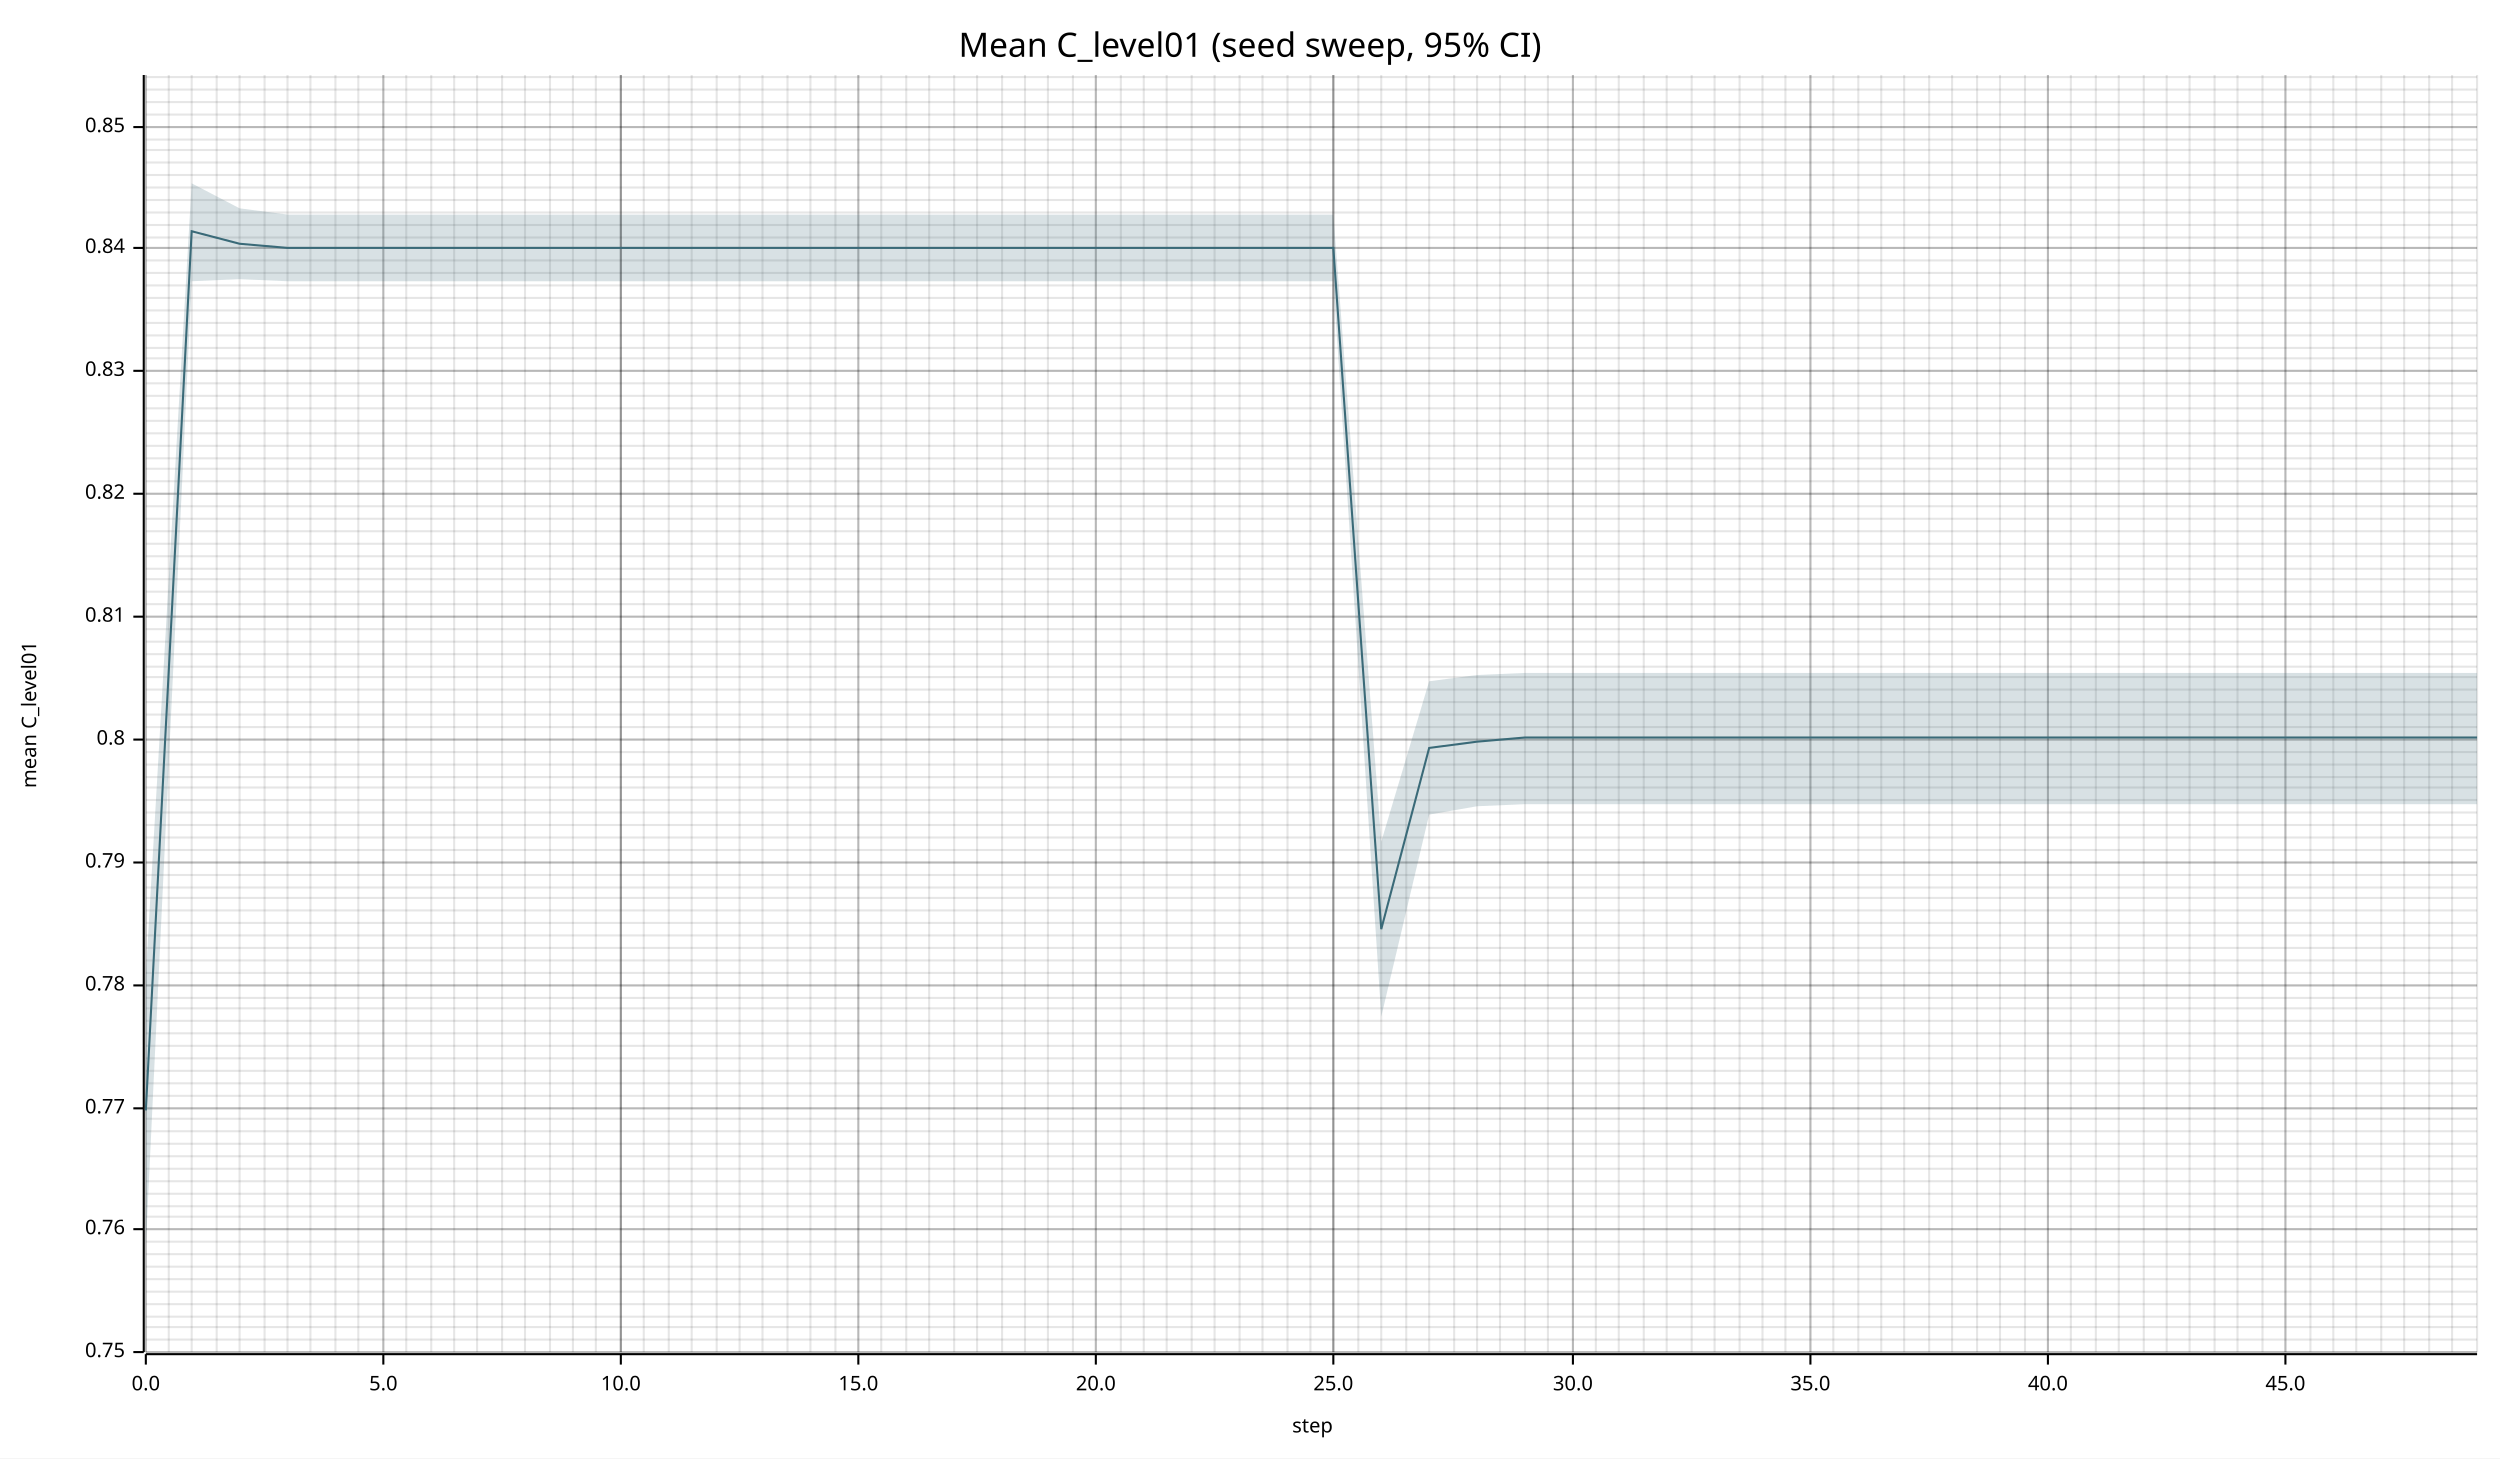
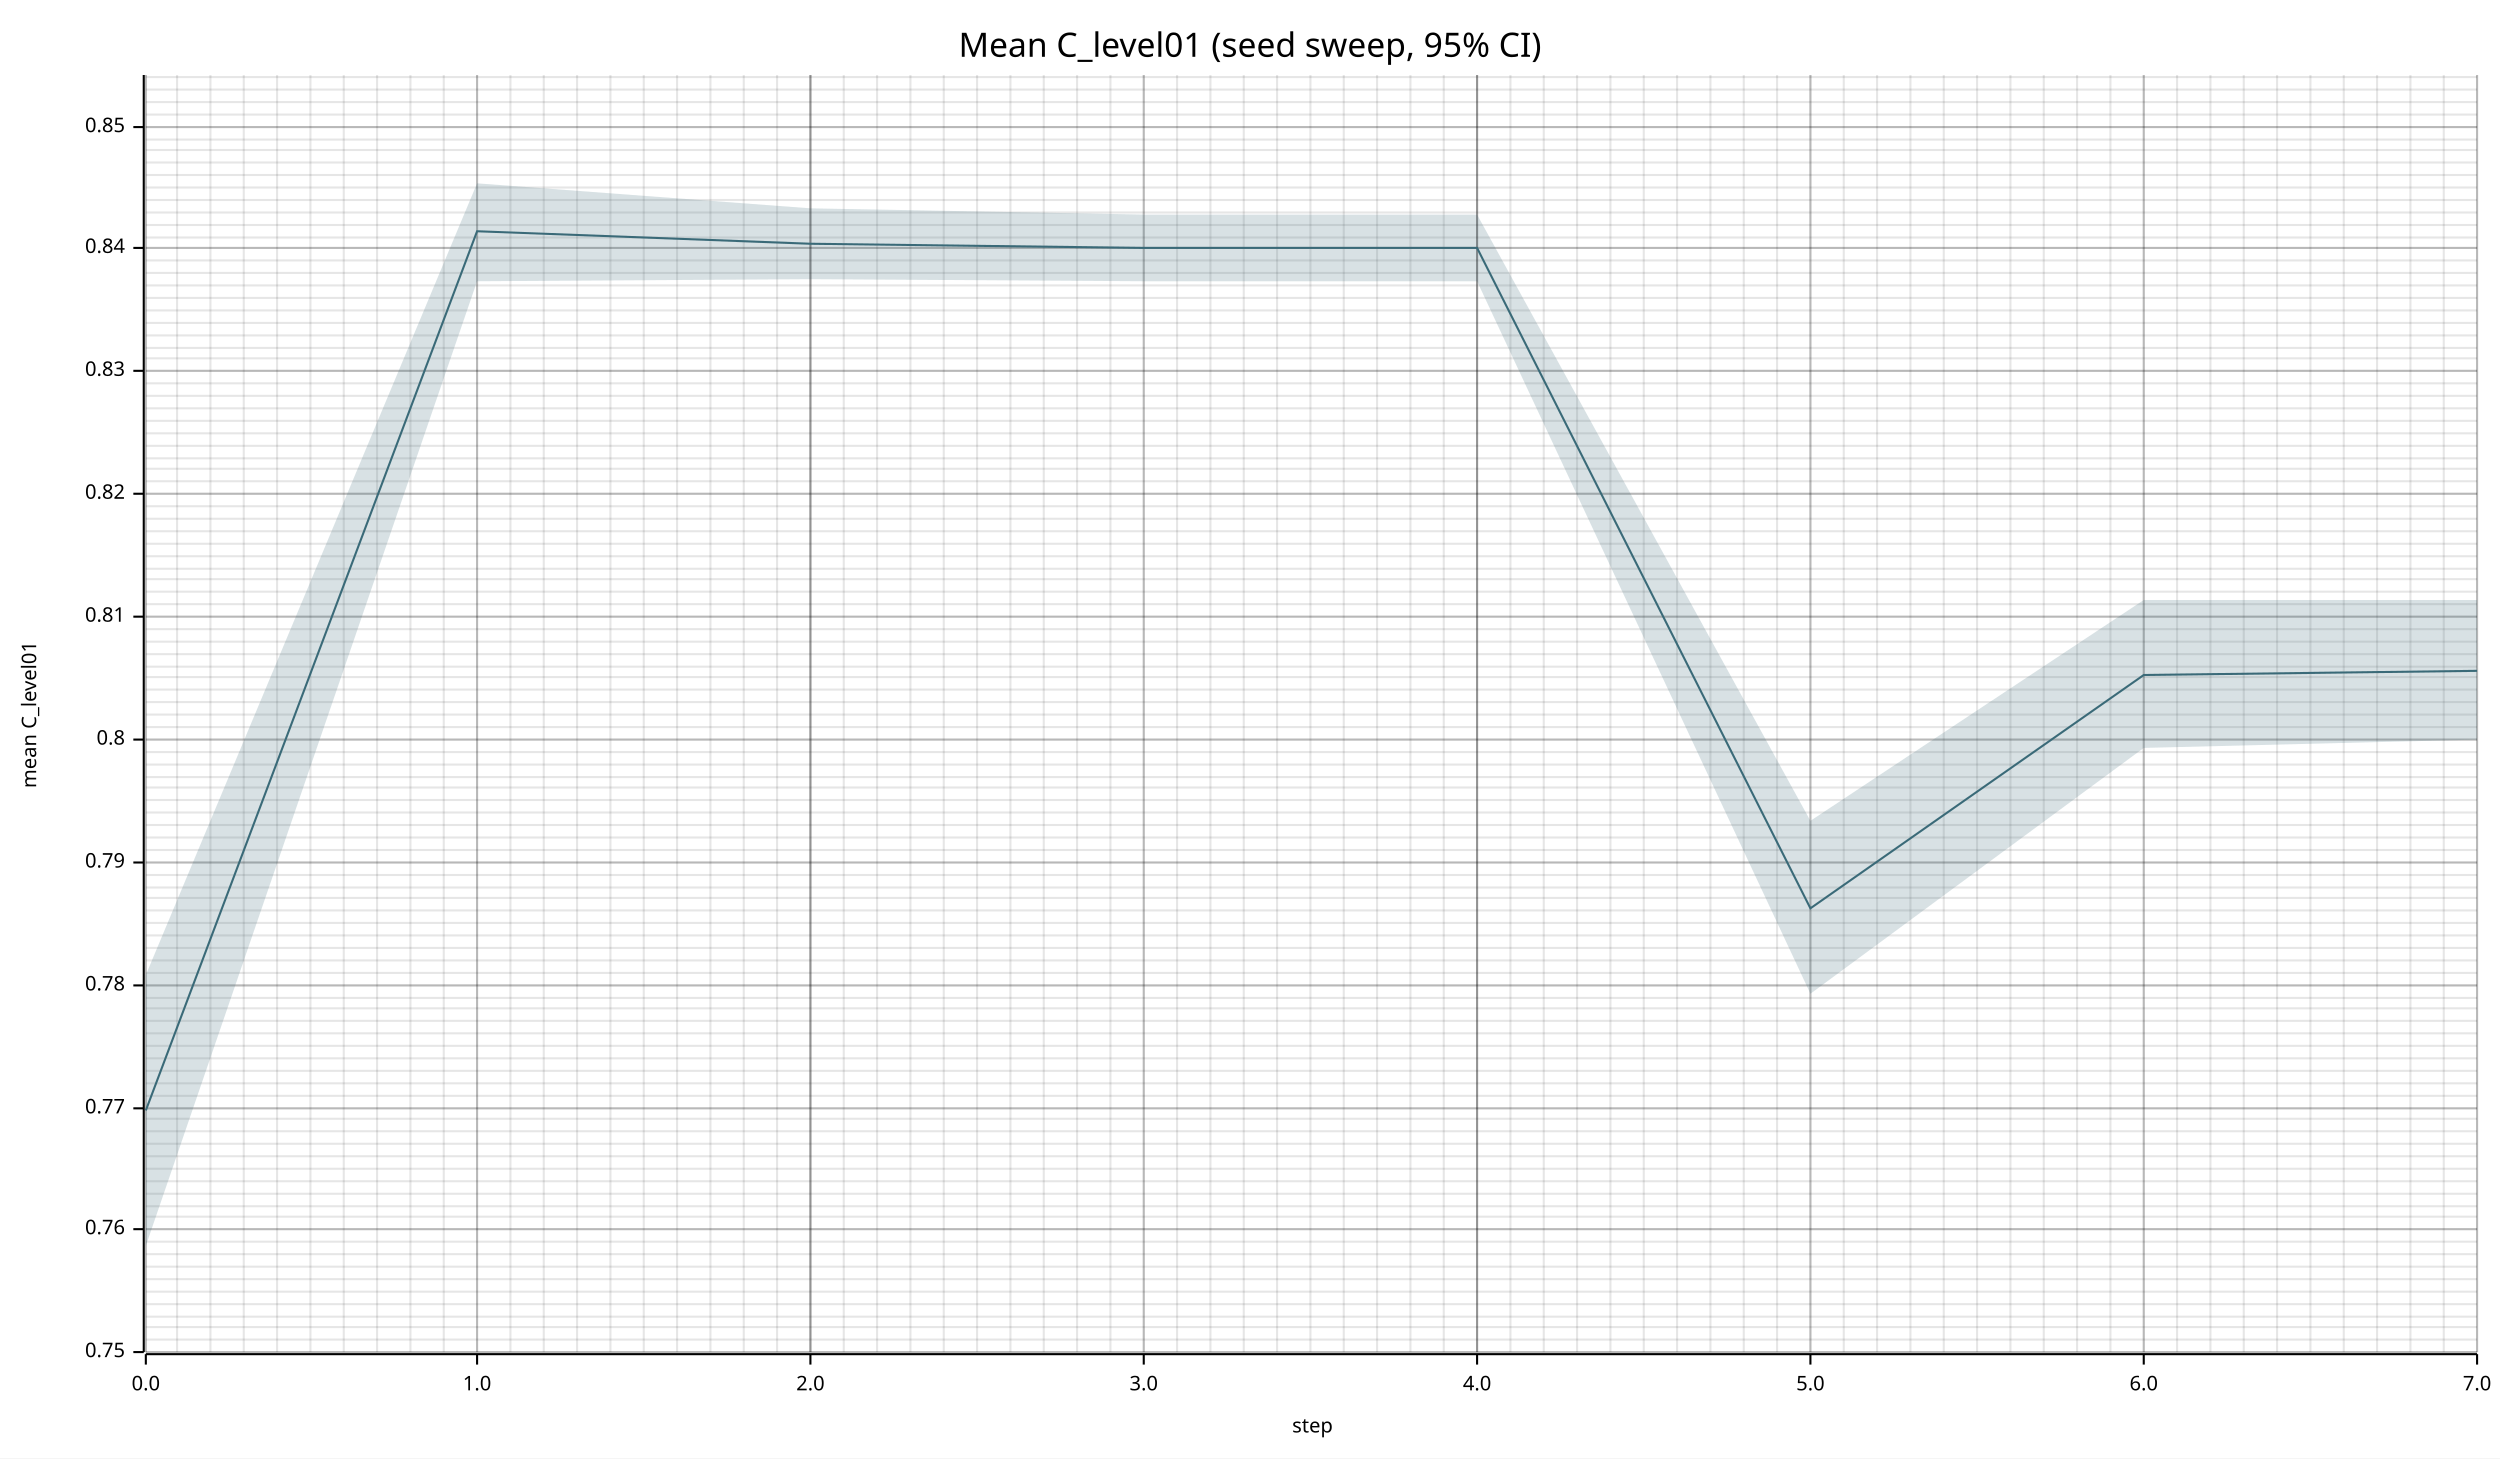
<svg xmlns="http://www.w3.org/2000/svg" width="1200" height="700" viewBox="0 0 1200 700">
  <rect x="0" y="0" width="1200" height="700" opacity="1" fill="#FFFFFF" stroke="none" />
  <text x="600" y="15" dy="0.76em" text-anchor="middle" font-family="sans-serif" font-size="16.129" opacity="1" fill="#000000">
Mean C_level01 (seed sweep, 95% CI)
</text>
  <line opacity="0.1" stroke="#000000" stroke-width="1" x1="70" y1="649" x2="70" y2="36" />
-   <line opacity="0.1" stroke="#000000" stroke-width="1" x1="81" y1="649" x2="81" y2="36" />
-   <line opacity="0.1" stroke="#000000" stroke-width="1" x1="92" y1="649" x2="92" y2="36" />
-   <line opacity="0.1" stroke="#000000" stroke-width="1" x1="104" y1="649" x2="104" y2="36" />
-   <line opacity="0.1" stroke="#000000" stroke-width="1" x1="115" y1="649" x2="115" y2="36" />
-   <line opacity="0.1" stroke="#000000" stroke-width="1" x1="127" y1="649" x2="127" y2="36" />
-   <line opacity="0.1" stroke="#000000" stroke-width="1" x1="138" y1="649" x2="138" y2="36" />
+   <line opacity="0.1" stroke="#000000" stroke-width="1" x1="85" y1="649" x2="85" y2="36" />
+   <line opacity="0.1" stroke="#000000" stroke-width="1" x1="101" y1="649" x2="101" y2="36" />
+   <line opacity="0.1" stroke="#000000" stroke-width="1" x1="117" y1="649" x2="117" y2="36" />
+   <line opacity="0.1" stroke="#000000" stroke-width="1" x1="133" y1="649" x2="133" y2="36" />
  <line opacity="0.1" stroke="#000000" stroke-width="1" x1="149" y1="649" x2="149" y2="36" />
-   <line opacity="0.1" stroke="#000000" stroke-width="1" x1="161" y1="649" x2="161" y2="36" />
-   <line opacity="0.1" stroke="#000000" stroke-width="1" x1="172" y1="649" x2="172" y2="36" />
-   <line opacity="0.1" stroke="#000000" stroke-width="1" x1="184" y1="649" x2="184" y2="36" />
-   <line opacity="0.1" stroke="#000000" stroke-width="1" x1="195" y1="649" x2="195" y2="36" />
-   <line opacity="0.1" stroke="#000000" stroke-width="1" x1="207" y1="649" x2="207" y2="36" />
-   <line opacity="0.1" stroke="#000000" stroke-width="1" x1="218" y1="649" x2="218" y2="36" />
+   <line opacity="0.1" stroke="#000000" stroke-width="1" x1="165" y1="649" x2="165" y2="36" />
+   <line opacity="0.1" stroke="#000000" stroke-width="1" x1="181" y1="649" x2="181" y2="36" />
+   <line opacity="0.1" stroke="#000000" stroke-width="1" x1="197" y1="649" x2="197" y2="36" />
+   <line opacity="0.1" stroke="#000000" stroke-width="1" x1="213" y1="649" x2="213" y2="36" />
  <line opacity="0.1" stroke="#000000" stroke-width="1" x1="229" y1="649" x2="229" y2="36" />
-   <line opacity="0.1" stroke="#000000" stroke-width="1" x1="241" y1="649" x2="241" y2="36" />
-   <line opacity="0.1" stroke="#000000" stroke-width="1" x1="252" y1="649" x2="252" y2="36" />
-   <line opacity="0.1" stroke="#000000" stroke-width="1" x1="264" y1="649" x2="264" y2="36" />
-   <line opacity="0.1" stroke="#000000" stroke-width="1" x1="275" y1="649" x2="275" y2="36" />
-   <line opacity="0.1" stroke="#000000" stroke-width="1" x1="286" y1="649" x2="286" y2="36" />
-   <line opacity="0.1" stroke="#000000" stroke-width="1" x1="298" y1="649" x2="298" y2="36" />
+   <line opacity="0.1" stroke="#000000" stroke-width="1" x1="245" y1="649" x2="245" y2="36" />
+   <line opacity="0.1" stroke="#000000" stroke-width="1" x1="261" y1="649" x2="261" y2="36" />
+   <line opacity="0.1" stroke="#000000" stroke-width="1" x1="277" y1="649" x2="277" y2="36" />
+   <line opacity="0.1" stroke="#000000" stroke-width="1" x1="293" y1="649" x2="293" y2="36" />
  <line opacity="0.1" stroke="#000000" stroke-width="1" x1="309" y1="649" x2="309" y2="36" />
-   <line opacity="0.1" stroke="#000000" stroke-width="1" x1="321" y1="649" x2="321" y2="36" />
-   <line opacity="0.1" stroke="#000000" stroke-width="1" x1="332" y1="649" x2="332" y2="36" />
-   <line opacity="0.1" stroke="#000000" stroke-width="1" x1="344" y1="649" x2="344" y2="36" />
-   <line opacity="0.1" stroke="#000000" stroke-width="1" x1="355" y1="649" x2="355" y2="36" />
-   <line opacity="0.1" stroke="#000000" stroke-width="1" x1="366" y1="649" x2="366" y2="36" />
-   <line opacity="0.1" stroke="#000000" stroke-width="1" x1="378" y1="649" x2="378" y2="36" />
+   <line opacity="0.1" stroke="#000000" stroke-width="1" x1="325" y1="649" x2="325" y2="36" />
+   <line opacity="0.1" stroke="#000000" stroke-width="1" x1="341" y1="649" x2="341" y2="36" />
+   <line opacity="0.1" stroke="#000000" stroke-width="1" x1="357" y1="649" x2="357" y2="36" />
+   <line opacity="0.1" stroke="#000000" stroke-width="1" x1="373" y1="649" x2="373" y2="36" />
  <line opacity="0.1" stroke="#000000" stroke-width="1" x1="389" y1="649" x2="389" y2="36" />
-   <line opacity="0.1" stroke="#000000" stroke-width="1" x1="401" y1="649" x2="401" y2="36" />
-   <line opacity="0.1" stroke="#000000" stroke-width="1" x1="412" y1="649" x2="412" y2="36" />
-   <line opacity="0.1" stroke="#000000" stroke-width="1" x1="423" y1="649" x2="423" y2="36" />
-   <line opacity="0.1" stroke="#000000" stroke-width="1" x1="435" y1="649" x2="435" y2="36" />
-   <line opacity="0.1" stroke="#000000" stroke-width="1" x1="446" y1="649" x2="446" y2="36" />
-   <line opacity="0.1" stroke="#000000" stroke-width="1" x1="458" y1="649" x2="458" y2="36" />
+   <line opacity="0.1" stroke="#000000" stroke-width="1" x1="405" y1="649" x2="405" y2="36" />
+   <line opacity="0.1" stroke="#000000" stroke-width="1" x1="421" y1="649" x2="421" y2="36" />
+   <line opacity="0.1" stroke="#000000" stroke-width="1" x1="437" y1="649" x2="437" y2="36" />
+   <line opacity="0.1" stroke="#000000" stroke-width="1" x1="453" y1="649" x2="453" y2="36" />
  <line opacity="0.1" stroke="#000000" stroke-width="1" x1="469" y1="649" x2="469" y2="36" />
-   <line opacity="0.1" stroke="#000000" stroke-width="1" x1="481" y1="649" x2="481" y2="36" />
-   <line opacity="0.1" stroke="#000000" stroke-width="1" x1="492" y1="649" x2="492" y2="36" />
-   <line opacity="0.1" stroke="#000000" stroke-width="1" x1="503" y1="649" x2="503" y2="36" />
-   <line opacity="0.1" stroke="#000000" stroke-width="1" x1="515" y1="649" x2="515" y2="36" />
-   <line opacity="0.1" stroke="#000000" stroke-width="1" x1="526" y1="649" x2="526" y2="36" />
-   <line opacity="0.1" stroke="#000000" stroke-width="1" x1="538" y1="649" x2="538" y2="36" />
+   <line opacity="0.1" stroke="#000000" stroke-width="1" x1="485" y1="649" x2="485" y2="36" />
+   <line opacity="0.1" stroke="#000000" stroke-width="1" x1="501" y1="649" x2="501" y2="36" />
+   <line opacity="0.1" stroke="#000000" stroke-width="1" x1="517" y1="649" x2="517" y2="36" />
+   <line opacity="0.1" stroke="#000000" stroke-width="1" x1="533" y1="649" x2="533" y2="36" />
  <line opacity="0.1" stroke="#000000" stroke-width="1" x1="549" y1="649" x2="549" y2="36" />
-   <line opacity="0.1" stroke="#000000" stroke-width="1" x1="560" y1="649" x2="560" y2="36" />
-   <line opacity="0.1" stroke="#000000" stroke-width="1" x1="572" y1="649" x2="572" y2="36" />
-   <line opacity="0.1" stroke="#000000" stroke-width="1" x1="583" y1="649" x2="583" y2="36" />
-   <line opacity="0.1" stroke="#000000" stroke-width="1" x1="595" y1="649" x2="595" y2="36" />
-   <line opacity="0.1" stroke="#000000" stroke-width="1" x1="606" y1="649" x2="606" y2="36" />
-   <line opacity="0.1" stroke="#000000" stroke-width="1" x1="618" y1="649" x2="618" y2="36" />
+   <line opacity="0.1" stroke="#000000" stroke-width="1" x1="565" y1="649" x2="565" y2="36" />
+   <line opacity="0.1" stroke="#000000" stroke-width="1" x1="581" y1="649" x2="581" y2="36" />
+   <line opacity="0.1" stroke="#000000" stroke-width="1" x1="597" y1="649" x2="597" y2="36" />
+   <line opacity="0.1" stroke="#000000" stroke-width="1" x1="613" y1="649" x2="613" y2="36" />
  <line opacity="0.1" stroke="#000000" stroke-width="1" x1="629" y1="649" x2="629" y2="36" />
-   <line opacity="0.1" stroke="#000000" stroke-width="1" x1="640" y1="649" x2="640" y2="36" />
-   <line opacity="0.1" stroke="#000000" stroke-width="1" x1="652" y1="649" x2="652" y2="36" />
-   <line opacity="0.1" stroke="#000000" stroke-width="1" x1="663" y1="649" x2="663" y2="36" />
-   <line opacity="0.1" stroke="#000000" stroke-width="1" x1="675" y1="649" x2="675" y2="36" />
-   <line opacity="0.1" stroke="#000000" stroke-width="1" x1="686" y1="649" x2="686" y2="36" />
-   <line opacity="0.1" stroke="#000000" stroke-width="1" x1="698" y1="649" x2="698" y2="36" />
+   <line opacity="0.1" stroke="#000000" stroke-width="1" x1="645" y1="649" x2="645" y2="36" />
+   <line opacity="0.1" stroke="#000000" stroke-width="1" x1="661" y1="649" x2="661" y2="36" />
+   <line opacity="0.1" stroke="#000000" stroke-width="1" x1="677" y1="649" x2="677" y2="36" />
+   <line opacity="0.1" stroke="#000000" stroke-width="1" x1="693" y1="649" x2="693" y2="36" />
  <line opacity="0.1" stroke="#000000" stroke-width="1" x1="709" y1="649" x2="709" y2="36" />
-   <line opacity="0.1" stroke="#000000" stroke-width="1" x1="720" y1="649" x2="720" y2="36" />
-   <line opacity="0.1" stroke="#000000" stroke-width="1" x1="732" y1="649" x2="732" y2="36" />
-   <line opacity="0.1" stroke="#000000" stroke-width="1" x1="743" y1="649" x2="743" y2="36" />
-   <line opacity="0.1" stroke="#000000" stroke-width="1" x1="755" y1="649" x2="755" y2="36" />
-   <line opacity="0.1" stroke="#000000" stroke-width="1" x1="766" y1="649" x2="766" y2="36" />
-   <line opacity="0.1" stroke="#000000" stroke-width="1" x1="777" y1="649" x2="777" y2="36" />
+   <line opacity="0.1" stroke="#000000" stroke-width="1" x1="725" y1="649" x2="725" y2="36" />
+   <line opacity="0.1" stroke="#000000" stroke-width="1" x1="741" y1="649" x2="741" y2="36" />
+   <line opacity="0.1" stroke="#000000" stroke-width="1" x1="757" y1="649" x2="757" y2="36" />
+   <line opacity="0.1" stroke="#000000" stroke-width="1" x1="773" y1="649" x2="773" y2="36" />
  <line opacity="0.1" stroke="#000000" stroke-width="1" x1="789" y1="649" x2="789" y2="36" />
-   <line opacity="0.1" stroke="#000000" stroke-width="1" x1="800" y1="649" x2="800" y2="36" />
-   <line opacity="0.1" stroke="#000000" stroke-width="1" x1="812" y1="649" x2="812" y2="36" />
-   <line opacity="0.1" stroke="#000000" stroke-width="1" x1="823" y1="649" x2="823" y2="36" />
-   <line opacity="0.1" stroke="#000000" stroke-width="1" x1="835" y1="649" x2="835" y2="36" />
-   <line opacity="0.1" stroke="#000000" stroke-width="1" x1="846" y1="649" x2="846" y2="36" />
-   <line opacity="0.1" stroke="#000000" stroke-width="1" x1="857" y1="649" x2="857" y2="36" />
+   <line opacity="0.1" stroke="#000000" stroke-width="1" x1="805" y1="649" x2="805" y2="36" />
+   <line opacity="0.1" stroke="#000000" stroke-width="1" x1="821" y1="649" x2="821" y2="36" />
+   <line opacity="0.1" stroke="#000000" stroke-width="1" x1="837" y1="649" x2="837" y2="36" />
+   <line opacity="0.1" stroke="#000000" stroke-width="1" x1="853" y1="649" x2="853" y2="36" />
  <line opacity="0.1" stroke="#000000" stroke-width="1" x1="869" y1="649" x2="869" y2="36" />
-   <line opacity="0.1" stroke="#000000" stroke-width="1" x1="880" y1="649" x2="880" y2="36" />
-   <line opacity="0.1" stroke="#000000" stroke-width="1" x1="892" y1="649" x2="892" y2="36" />
-   <line opacity="0.1" stroke="#000000" stroke-width="1" x1="903" y1="649" x2="903" y2="36" />
-   <line opacity="0.1" stroke="#000000" stroke-width="1" x1="914" y1="649" x2="914" y2="36" />
-   <line opacity="0.1" stroke="#000000" stroke-width="1" x1="926" y1="649" x2="926" y2="36" />
-   <line opacity="0.1" stroke="#000000" stroke-width="1" x1="937" y1="649" x2="937" y2="36" />
+   <line opacity="0.1" stroke="#000000" stroke-width="1" x1="885" y1="649" x2="885" y2="36" />
+   <line opacity="0.1" stroke="#000000" stroke-width="1" x1="901" y1="649" x2="901" y2="36" />
+   <line opacity="0.1" stroke="#000000" stroke-width="1" x1="917" y1="649" x2="917" y2="36" />
+   <line opacity="0.1" stroke="#000000" stroke-width="1" x1="933" y1="649" x2="933" y2="36" />
  <line opacity="0.1" stroke="#000000" stroke-width="1" x1="949" y1="649" x2="949" y2="36" />
-   <line opacity="0.1" stroke="#000000" stroke-width="1" x1="960" y1="649" x2="960" y2="36" />
-   <line opacity="0.1" stroke="#000000" stroke-width="1" x1="972" y1="649" x2="972" y2="36" />
-   <line opacity="0.1" stroke="#000000" stroke-width="1" x1="983" y1="649" x2="983" y2="36" />
-   <line opacity="0.1" stroke="#000000" stroke-width="1" x1="994" y1="649" x2="994" y2="36" />
-   <line opacity="0.1" stroke="#000000" stroke-width="1" x1="1006" y1="649" x2="1006" y2="36" />
-   <line opacity="0.1" stroke="#000000" stroke-width="1" x1="1017" y1="649" x2="1017" y2="36" />
+   <line opacity="0.1" stroke="#000000" stroke-width="1" x1="965" y1="649" x2="965" y2="36" />
+   <line opacity="0.1" stroke="#000000" stroke-width="1" x1="981" y1="649" x2="981" y2="36" />
+   <line opacity="0.1" stroke="#000000" stroke-width="1" x1="997" y1="649" x2="997" y2="36" />
+   <line opacity="0.1" stroke="#000000" stroke-width="1" x1="1013" y1="649" x2="1013" y2="36" />
  <line opacity="0.1" stroke="#000000" stroke-width="1" x1="1029" y1="649" x2="1029" y2="36" />
-   <line opacity="0.1" stroke="#000000" stroke-width="1" x1="1040" y1="649" x2="1040" y2="36" />
-   <line opacity="0.1" stroke="#000000" stroke-width="1" x1="1051" y1="649" x2="1051" y2="36" />
-   <line opacity="0.1" stroke="#000000" stroke-width="1" x1="1063" y1="649" x2="1063" y2="36" />
-   <line opacity="0.1" stroke="#000000" stroke-width="1" x1="1074" y1="649" x2="1074" y2="36" />
-   <line opacity="0.1" stroke="#000000" stroke-width="1" x1="1086" y1="649" x2="1086" y2="36" />
-   <line opacity="0.1" stroke="#000000" stroke-width="1" x1="1097" y1="649" x2="1097" y2="36" />
+   <line opacity="0.1" stroke="#000000" stroke-width="1" x1="1045" y1="649" x2="1045" y2="36" />
+   <line opacity="0.1" stroke="#000000" stroke-width="1" x1="1061" y1="649" x2="1061" y2="36" />
+   <line opacity="0.1" stroke="#000000" stroke-width="1" x1="1077" y1="649" x2="1077" y2="36" />
+   <line opacity="0.1" stroke="#000000" stroke-width="1" x1="1093" y1="649" x2="1093" y2="36" />
  <line opacity="0.1" stroke="#000000" stroke-width="1" x1="1109" y1="649" x2="1109" y2="36" />
-   <line opacity="0.1" stroke="#000000" stroke-width="1" x1="1120" y1="649" x2="1120" y2="36" />
-   <line opacity="0.1" stroke="#000000" stroke-width="1" x1="1131" y1="649" x2="1131" y2="36" />
-   <line opacity="0.1" stroke="#000000" stroke-width="1" x1="1143" y1="649" x2="1143" y2="36" />
-   <line opacity="0.1" stroke="#000000" stroke-width="1" x1="1154" y1="649" x2="1154" y2="36" />
-   <line opacity="0.1" stroke="#000000" stroke-width="1" x1="1166" y1="649" x2="1166" y2="36" />
-   <line opacity="0.1" stroke="#000000" stroke-width="1" x1="1177" y1="649" x2="1177" y2="36" />
+   <line opacity="0.1" stroke="#000000" stroke-width="1" x1="1125" y1="649" x2="1125" y2="36" />
+   <line opacity="0.1" stroke="#000000" stroke-width="1" x1="1141" y1="649" x2="1141" y2="36" />
+   <line opacity="0.1" stroke="#000000" stroke-width="1" x1="1157" y1="649" x2="1157" y2="36" />
+   <line opacity="0.1" stroke="#000000" stroke-width="1" x1="1173" y1="649" x2="1173" y2="36" />
  <line opacity="0.1" stroke="#000000" stroke-width="1" x1="1189" y1="649" x2="1189" y2="36" />
  <line opacity="0.1" stroke="#000000" stroke-width="1" x1="70" y1="649" x2="1189" y2="649" />
  <line opacity="0.1" stroke="#000000" stroke-width="1" x1="70" y1="643" x2="1189" y2="643" />
  <line opacity="0.1" stroke="#000000" stroke-width="1" x1="70" y1="637" x2="1189" y2="637" />
  <line opacity="0.1" stroke="#000000" stroke-width="1" x1="70" y1="632" x2="1189" y2="632" />
  <line opacity="0.1" stroke="#000000" stroke-width="1" x1="70" y1="626" x2="1189" y2="626" />
  <line opacity="0.1" stroke="#000000" stroke-width="1" x1="70" y1="620" x2="1189" y2="620" />
  <line opacity="0.1" stroke="#000000" stroke-width="1" x1="70" y1="614" x2="1189" y2="614" />
  <line opacity="0.1" stroke="#000000" stroke-width="1" x1="70" y1="608" x2="1189" y2="608" />
  <line opacity="0.1" stroke="#000000" stroke-width="1" x1="70" y1="602" x2="1189" y2="602" />
  <line opacity="0.1" stroke="#000000" stroke-width="1" x1="70" y1="596" x2="1189" y2="596" />
  <line opacity="0.1" stroke="#000000" stroke-width="1" x1="70" y1="590" x2="1189" y2="590" />
  <line opacity="0.1" stroke="#000000" stroke-width="1" x1="70" y1="584" x2="1189" y2="584" />
  <line opacity="0.1" stroke="#000000" stroke-width="1" x1="70" y1="579" x2="1189" y2="579" />
  <line opacity="0.1" stroke="#000000" stroke-width="1" x1="70" y1="573" x2="1189" y2="573" />
  <line opacity="0.1" stroke="#000000" stroke-width="1" x1="70" y1="567" x2="1189" y2="567" />
  <line opacity="0.1" stroke="#000000" stroke-width="1" x1="70" y1="561" x2="1189" y2="561" />
  <line opacity="0.1" stroke="#000000" stroke-width="1" x1="70" y1="555" x2="1189" y2="555" />
  <line opacity="0.1" stroke="#000000" stroke-width="1" x1="70" y1="549" x2="1189" y2="549" />
  <line opacity="0.1" stroke="#000000" stroke-width="1" x1="70" y1="543" x2="1189" y2="543" />
  <line opacity="0.1" stroke="#000000" stroke-width="1" x1="70" y1="537" x2="1189" y2="537" />
  <line opacity="0.1" stroke="#000000" stroke-width="1" x1="70" y1="532" x2="1189" y2="532" />
  <line opacity="0.1" stroke="#000000" stroke-width="1" x1="70" y1="526" x2="1189" y2="526" />
  <line opacity="0.1" stroke="#000000" stroke-width="1" x1="70" y1="520" x2="1189" y2="520" />
  <line opacity="0.1" stroke="#000000" stroke-width="1" x1="70" y1="514" x2="1189" y2="514" />
  <line opacity="0.1" stroke="#000000" stroke-width="1" x1="70" y1="508" x2="1189" y2="508" />
  <line opacity="0.1" stroke="#000000" stroke-width="1" x1="70" y1="502" x2="1189" y2="502" />
  <line opacity="0.1" stroke="#000000" stroke-width="1" x1="70" y1="496" x2="1189" y2="496" />
  <line opacity="0.1" stroke="#000000" stroke-width="1" x1="70" y1="490" x2="1189" y2="490" />
  <line opacity="0.1" stroke="#000000" stroke-width="1" x1="70" y1="484" x2="1189" y2="484" />
  <line opacity="0.1" stroke="#000000" stroke-width="1" x1="70" y1="479" x2="1189" y2="479" />
  <line opacity="0.1" stroke="#000000" stroke-width="1" x1="70" y1="473" x2="1189" y2="473" />
  <line opacity="0.1" stroke="#000000" stroke-width="1" x1="70" y1="467" x2="1189" y2="467" />
  <line opacity="0.1" stroke="#000000" stroke-width="1" x1="70" y1="461" x2="1189" y2="461" />
  <line opacity="0.1" stroke="#000000" stroke-width="1" x1="70" y1="455" x2="1189" y2="455" />
  <line opacity="0.1" stroke="#000000" stroke-width="1" x1="70" y1="449" x2="1189" y2="449" />
  <line opacity="0.1" stroke="#000000" stroke-width="1" x1="70" y1="443" x2="1189" y2="443" />
  <line opacity="0.1" stroke="#000000" stroke-width="1" x1="70" y1="437" x2="1189" y2="437" />
  <line opacity="0.1" stroke="#000000" stroke-width="1" x1="70" y1="431" x2="1189" y2="431" />
  <line opacity="0.1" stroke="#000000" stroke-width="1" x1="70" y1="426" x2="1189" y2="426" />
  <line opacity="0.1" stroke="#000000" stroke-width="1" x1="70" y1="420" x2="1189" y2="420" />
  <line opacity="0.1" stroke="#000000" stroke-width="1" x1="70" y1="414" x2="1189" y2="414" />
  <line opacity="0.1" stroke="#000000" stroke-width="1" x1="70" y1="408" x2="1189" y2="408" />
  <line opacity="0.1" stroke="#000000" stroke-width="1" x1="70" y1="402" x2="1189" y2="402" />
  <line opacity="0.1" stroke="#000000" stroke-width="1" x1="70" y1="396" x2="1189" y2="396" />
  <line opacity="0.1" stroke="#000000" stroke-width="1" x1="70" y1="390" x2="1189" y2="390" />
  <line opacity="0.1" stroke="#000000" stroke-width="1" x1="70" y1="384" x2="1189" y2="384" />
  <line opacity="0.1" stroke="#000000" stroke-width="1" x1="70" y1="378" x2="1189" y2="378" />
  <line opacity="0.1" stroke="#000000" stroke-width="1" x1="70" y1="373" x2="1189" y2="373" />
  <line opacity="0.1" stroke="#000000" stroke-width="1" x1="70" y1="367" x2="1189" y2="367" />
  <line opacity="0.1" stroke="#000000" stroke-width="1" x1="70" y1="361" x2="1189" y2="361" />
  <line opacity="0.1" stroke="#000000" stroke-width="1" x1="70" y1="355" x2="1189" y2="355" />
  <line opacity="0.1" stroke="#000000" stroke-width="1" x1="70" y1="349" x2="1189" y2="349" />
  <line opacity="0.1" stroke="#000000" stroke-width="1" x1="70" y1="343" x2="1189" y2="343" />
  <line opacity="0.1" stroke="#000000" stroke-width="1" x1="70" y1="337" x2="1189" y2="337" />
  <line opacity="0.1" stroke="#000000" stroke-width="1" x1="70" y1="331" x2="1189" y2="331" />
  <line opacity="0.1" stroke="#000000" stroke-width="1" x1="70" y1="325" x2="1189" y2="325" />
  <line opacity="0.1" stroke="#000000" stroke-width="1" x1="70" y1="320" x2="1189" y2="320" />
  <line opacity="0.1" stroke="#000000" stroke-width="1" x1="70" y1="314" x2="1189" y2="314" />
  <line opacity="0.1" stroke="#000000" stroke-width="1" x1="70" y1="308" x2="1189" y2="308" />
  <line opacity="0.1" stroke="#000000" stroke-width="1" x1="70" y1="302" x2="1189" y2="302" />
  <line opacity="0.1" stroke="#000000" stroke-width="1" x1="70" y1="296" x2="1189" y2="296" />
  <line opacity="0.1" stroke="#000000" stroke-width="1" x1="70" y1="290" x2="1189" y2="290" />
  <line opacity="0.1" stroke="#000000" stroke-width="1" x1="70" y1="284" x2="1189" y2="284" />
  <line opacity="0.1" stroke="#000000" stroke-width="1" x1="70" y1="278" x2="1189" y2="278" />
  <line opacity="0.1" stroke="#000000" stroke-width="1" x1="70" y1="273" x2="1189" y2="273" />
  <line opacity="0.1" stroke="#000000" stroke-width="1" x1="70" y1="267" x2="1189" y2="267" />
  <line opacity="0.1" stroke="#000000" stroke-width="1" x1="70" y1="261" x2="1189" y2="261" />
  <line opacity="0.1" stroke="#000000" stroke-width="1" x1="70" y1="255" x2="1189" y2="255" />
  <line opacity="0.1" stroke="#000000" stroke-width="1" x1="70" y1="249" x2="1189" y2="249" />
  <line opacity="0.1" stroke="#000000" stroke-width="1" x1="70" y1="243" x2="1189" y2="243" />
  <line opacity="0.1" stroke="#000000" stroke-width="1" x1="70" y1="237" x2="1189" y2="237" />
  <line opacity="0.1" stroke="#000000" stroke-width="1" x1="70" y1="231" x2="1189" y2="231" />
  <line opacity="0.1" stroke="#000000" stroke-width="1" x1="70" y1="225" x2="1189" y2="225" />
  <line opacity="0.1" stroke="#000000" stroke-width="1" x1="70" y1="220" x2="1189" y2="220" />
  <line opacity="0.1" stroke="#000000" stroke-width="1" x1="70" y1="214" x2="1189" y2="214" />
  <line opacity="0.1" stroke="#000000" stroke-width="1" x1="70" y1="208" x2="1189" y2="208" />
  <line opacity="0.1" stroke="#000000" stroke-width="1" x1="70" y1="202" x2="1189" y2="202" />
  <line opacity="0.1" stroke="#000000" stroke-width="1" x1="70" y1="196" x2="1189" y2="196" />
  <line opacity="0.1" stroke="#000000" stroke-width="1" x1="70" y1="190" x2="1189" y2="190" />
  <line opacity="0.1" stroke="#000000" stroke-width="1" x1="70" y1="184" x2="1189" y2="184" />
  <line opacity="0.1" stroke="#000000" stroke-width="1" x1="70" y1="178" x2="1189" y2="178" />
  <line opacity="0.1" stroke="#000000" stroke-width="1" x1="70" y1="172" x2="1189" y2="172" />
  <line opacity="0.1" stroke="#000000" stroke-width="1" x1="70" y1="167" x2="1189" y2="167" />
  <line opacity="0.1" stroke="#000000" stroke-width="1" x1="70" y1="161" x2="1189" y2="161" />
  <line opacity="0.1" stroke="#000000" stroke-width="1" x1="70" y1="155" x2="1189" y2="155" />
  <line opacity="0.1" stroke="#000000" stroke-width="1" x1="70" y1="149" x2="1189" y2="149" />
  <line opacity="0.1" stroke="#000000" stroke-width="1" x1="70" y1="143" x2="1189" y2="143" />
  <line opacity="0.1" stroke="#000000" stroke-width="1" x1="70" y1="137" x2="1189" y2="137" />
  <line opacity="0.1" stroke="#000000" stroke-width="1" x1="70" y1="131" x2="1189" y2="131" />
  <line opacity="0.1" stroke="#000000" stroke-width="1" x1="70" y1="125" x2="1189" y2="125" />
  <line opacity="0.1" stroke="#000000" stroke-width="1" x1="70" y1="119" x2="1189" y2="119" />
  <line opacity="0.1" stroke="#000000" stroke-width="1" x1="70" y1="114" x2="1189" y2="114" />
  <line opacity="0.1" stroke="#000000" stroke-width="1" x1="70" y1="108" x2="1189" y2="108" />
  <line opacity="0.1" stroke="#000000" stroke-width="1" x1="70" y1="102" x2="1189" y2="102" />
  <line opacity="0.1" stroke="#000000" stroke-width="1" x1="70" y1="96" x2="1189" y2="96" />
  <line opacity="0.1" stroke="#000000" stroke-width="1" x1="70" y1="90" x2="1189" y2="90" />
  <line opacity="0.1" stroke="#000000" stroke-width="1" x1="70" y1="84" x2="1189" y2="84" />
  <line opacity="0.1" stroke="#000000" stroke-width="1" x1="70" y1="78" x2="1189" y2="78" />
  <line opacity="0.1" stroke="#000000" stroke-width="1" x1="70" y1="72" x2="1189" y2="72" />
  <line opacity="0.1" stroke="#000000" stroke-width="1" x1="70" y1="67" x2="1189" y2="67" />
  <line opacity="0.1" stroke="#000000" stroke-width="1" x1="70" y1="61" x2="1189" y2="61" />
  <line opacity="0.1" stroke="#000000" stroke-width="1" x1="70" y1="55" x2="1189" y2="55" />
  <line opacity="0.1" stroke="#000000" stroke-width="1" x1="70" y1="49" x2="1189" y2="49" />
  <line opacity="0.1" stroke="#000000" stroke-width="1" x1="70" y1="43" x2="1189" y2="43" />
  <line opacity="0.1" stroke="#000000" stroke-width="1" x1="70" y1="37" x2="1189" y2="37" />
  <text x="10" y="343" dy="0.76em" text-anchor="middle" font-family="sans-serif" font-size="9.677" opacity="1" fill="#000000" transform="rotate(270, 10, 343)">
mean C_level01
</text>
  <text x="630" y="690" dy="-0.5ex" text-anchor="middle" font-family="sans-serif" font-size="9.677" opacity="1" fill="#000000">
step
</text>
  <line opacity="0.2" stroke="#000000" stroke-width="1" x1="70" y1="649" x2="70" y2="36" />
-   <line opacity="0.2" stroke="#000000" stroke-width="1" x1="184" y1="649" x2="184" y2="36" />
-   <line opacity="0.2" stroke="#000000" stroke-width="1" x1="298" y1="649" x2="298" y2="36" />
-   <line opacity="0.2" stroke="#000000" stroke-width="1" x1="412" y1="649" x2="412" y2="36" />
-   <line opacity="0.2" stroke="#000000" stroke-width="1" x1="526" y1="649" x2="526" y2="36" />
-   <line opacity="0.2" stroke="#000000" stroke-width="1" x1="640" y1="649" x2="640" y2="36" />
-   <line opacity="0.2" stroke="#000000" stroke-width="1" x1="755" y1="649" x2="755" y2="36" />
+   <line opacity="0.2" stroke="#000000" stroke-width="1" x1="229" y1="649" x2="229" y2="36" />
+   <line opacity="0.2" stroke="#000000" stroke-width="1" x1="389" y1="649" x2="389" y2="36" />
+   <line opacity="0.2" stroke="#000000" stroke-width="1" x1="549" y1="649" x2="549" y2="36" />
+   <line opacity="0.2" stroke="#000000" stroke-width="1" x1="709" y1="649" x2="709" y2="36" />
  <line opacity="0.2" stroke="#000000" stroke-width="1" x1="869" y1="649" x2="869" y2="36" />
-   <line opacity="0.2" stroke="#000000" stroke-width="1" x1="983" y1="649" x2="983" y2="36" />
-   <line opacity="0.2" stroke="#000000" stroke-width="1" x1="1097" y1="649" x2="1097" y2="36" />
+   <line opacity="0.2" stroke="#000000" stroke-width="1" x1="1029" y1="649" x2="1029" y2="36" />
+   <line opacity="0.2" stroke="#000000" stroke-width="1" x1="1189" y1="649" x2="1189" y2="36" />
  <line opacity="0.2" stroke="#000000" stroke-width="1" x1="70" y1="649" x2="1189" y2="649" />
  <line opacity="0.2" stroke="#000000" stroke-width="1" x1="70" y1="590" x2="1189" y2="590" />
  <line opacity="0.2" stroke="#000000" stroke-width="1" x1="70" y1="532" x2="1189" y2="532" />
  <line opacity="0.2" stroke="#000000" stroke-width="1" x1="70" y1="473" x2="1189" y2="473" />
  <line opacity="0.2" stroke="#000000" stroke-width="1" x1="70" y1="414" x2="1189" y2="414" />
  <line opacity="0.2" stroke="#000000" stroke-width="1" x1="70" y1="355" x2="1189" y2="355" />
  <line opacity="0.2" stroke="#000000" stroke-width="1" x1="70" y1="296" x2="1189" y2="296" />
  <line opacity="0.2" stroke="#000000" stroke-width="1" x1="70" y1="237" x2="1189" y2="237" />
  <line opacity="0.2" stroke="#000000" stroke-width="1" x1="70" y1="178" x2="1189" y2="178" />
  <line opacity="0.2" stroke="#000000" stroke-width="1" x1="70" y1="119" x2="1189" y2="119" />
  <line opacity="0.2" stroke="#000000" stroke-width="1" x1="70" y1="61" x2="1189" y2="61" />
  <polyline fill="none" opacity="1" stroke="#000000" stroke-width="1" points="69,36 69,649 " />
  <text x="60" y="649" dy="0.5ex" text-anchor="end" font-family="sans-serif" font-size="9.677" opacity="1" fill="#000000">
0.75
</text>
  <polyline fill="none" opacity="1" stroke="#000000" stroke-width="1" points="64,649 69,649 " />
  <text x="60" y="590" dy="0.5ex" text-anchor="end" font-family="sans-serif" font-size="9.677" opacity="1" fill="#000000">
0.76
</text>
  <polyline fill="none" opacity="1" stroke="#000000" stroke-width="1" points="64,590 69,590 " />
  <text x="60" y="532" dy="0.5ex" text-anchor="end" font-family="sans-serif" font-size="9.677" opacity="1" fill="#000000">
0.77
</text>
  <polyline fill="none" opacity="1" stroke="#000000" stroke-width="1" points="64,532 69,532 " />
  <text x="60" y="473" dy="0.5ex" text-anchor="end" font-family="sans-serif" font-size="9.677" opacity="1" fill="#000000">
0.78
</text>
  <polyline fill="none" opacity="1" stroke="#000000" stroke-width="1" points="64,473 69,473 " />
  <text x="60" y="414" dy="0.5ex" text-anchor="end" font-family="sans-serif" font-size="9.677" opacity="1" fill="#000000">
0.79
</text>
  <polyline fill="none" opacity="1" stroke="#000000" stroke-width="1" points="64,414 69,414 " />
  <text x="60" y="355" dy="0.5ex" text-anchor="end" font-family="sans-serif" font-size="9.677" opacity="1" fill="#000000">
0.8
</text>
  <polyline fill="none" opacity="1" stroke="#000000" stroke-width="1" points="64,355 69,355 " />
  <text x="60" y="296" dy="0.5ex" text-anchor="end" font-family="sans-serif" font-size="9.677" opacity="1" fill="#000000">
0.81
</text>
  <polyline fill="none" opacity="1" stroke="#000000" stroke-width="1" points="64,296 69,296 " />
  <text x="60" y="237" dy="0.5ex" text-anchor="end" font-family="sans-serif" font-size="9.677" opacity="1" fill="#000000">
0.82
</text>
  <polyline fill="none" opacity="1" stroke="#000000" stroke-width="1" points="64,237 69,237 " />
  <text x="60" y="178" dy="0.5ex" text-anchor="end" font-family="sans-serif" font-size="9.677" opacity="1" fill="#000000">
0.83
</text>
  <polyline fill="none" opacity="1" stroke="#000000" stroke-width="1" points="64,178 69,178 " />
  <text x="60" y="119" dy="0.5ex" text-anchor="end" font-family="sans-serif" font-size="9.677" opacity="1" fill="#000000">
0.84
</text>
  <polyline fill="none" opacity="1" stroke="#000000" stroke-width="1" points="64,119 69,119 " />
  <text x="60" y="61" dy="0.5ex" text-anchor="end" font-family="sans-serif" font-size="9.677" opacity="1" fill="#000000">
0.85
</text>
  <polyline fill="none" opacity="1" stroke="#000000" stroke-width="1" points="64,61 69,61 " />
  <polyline fill="none" opacity="1" stroke="#000000" stroke-width="1" points="70,650 1189,650 " />
  <text x="70" y="660" dy="0.76em" text-anchor="middle" font-family="sans-serif" font-size="9.677" opacity="1" fill="#000000">
0.0
</text>
  <polyline fill="none" opacity="1" stroke="#000000" stroke-width="1" points="70,650 70,655 " />
-   <text x="184" y="660" dy="0.76em" text-anchor="middle" font-family="sans-serif" font-size="9.677" opacity="1" fill="#000000">
+   <text x="229" y="660" dy="0.76em" text-anchor="middle" font-family="sans-serif" font-size="9.677" opacity="1" fill="#000000">
+ 1.0
+ </text>
+   <polyline fill="none" opacity="1" stroke="#000000" stroke-width="1" points="229,650 229,655 " />
+   <text x="389" y="660" dy="0.76em" text-anchor="middle" font-family="sans-serif" font-size="9.677" opacity="1" fill="#000000">
+ 2.0
+ </text>
+   <polyline fill="none" opacity="1" stroke="#000000" stroke-width="1" points="389,650 389,655 " />
+   <text x="549" y="660" dy="0.76em" text-anchor="middle" font-family="sans-serif" font-size="9.677" opacity="1" fill="#000000">
+ 3.0
+ </text>
+   <polyline fill="none" opacity="1" stroke="#000000" stroke-width="1" points="549,650 549,655 " />
+   <text x="709" y="660" dy="0.76em" text-anchor="middle" font-family="sans-serif" font-size="9.677" opacity="1" fill="#000000">
+ 4.0
+ </text>
+   <polyline fill="none" opacity="1" stroke="#000000" stroke-width="1" points="709,650 709,655 " />
+   <text x="869" y="660" dy="0.76em" text-anchor="middle" font-family="sans-serif" font-size="9.677" opacity="1" fill="#000000">
5.0
</text>
-   <polyline fill="none" opacity="1" stroke="#000000" stroke-width="1" points="184,650 184,655 " />
-   <text x="298" y="660" dy="0.76em" text-anchor="middle" font-family="sans-serif" font-size="9.677" opacity="1" fill="#000000">
- 10.0
- </text>
-   <polyline fill="none" opacity="1" stroke="#000000" stroke-width="1" points="298,650 298,655 " />
-   <text x="412" y="660" dy="0.76em" text-anchor="middle" font-family="sans-serif" font-size="9.677" opacity="1" fill="#000000">
- 15.0
- </text>
-   <polyline fill="none" opacity="1" stroke="#000000" stroke-width="1" points="412,650 412,655 " />
-   <text x="526" y="660" dy="0.76em" text-anchor="middle" font-family="sans-serif" font-size="9.677" opacity="1" fill="#000000">
- 20.0
- </text>
-   <polyline fill="none" opacity="1" stroke="#000000" stroke-width="1" points="526,650 526,655 " />
-   <text x="640" y="660" dy="0.76em" text-anchor="middle" font-family="sans-serif" font-size="9.677" opacity="1" fill="#000000">
- 25.0
- </text>
-   <polyline fill="none" opacity="1" stroke="#000000" stroke-width="1" points="640,650 640,655 " />
-   <text x="755" y="660" dy="0.76em" text-anchor="middle" font-family="sans-serif" font-size="9.677" opacity="1" fill="#000000">
- 30.0
- </text>
-   <polyline fill="none" opacity="1" stroke="#000000" stroke-width="1" points="755,650 755,655 " />
-   <text x="869" y="660" dy="0.76em" text-anchor="middle" font-family="sans-serif" font-size="9.677" opacity="1" fill="#000000">
- 35.0
- </text>
  <polyline fill="none" opacity="1" stroke="#000000" stroke-width="1" points="869,650 869,655 " />
-   <text x="983" y="660" dy="0.76em" text-anchor="middle" font-family="sans-serif" font-size="9.677" opacity="1" fill="#000000">
- 40.0
- </text>
-   <polyline fill="none" opacity="1" stroke="#000000" stroke-width="1" points="983,650 983,655 " />
-   <text x="1097" y="660" dy="0.76em" text-anchor="middle" font-family="sans-serif" font-size="9.677" opacity="1" fill="#000000">
- 45.0
- </text>
-   <polyline fill="none" opacity="1" stroke="#000000" stroke-width="1" points="1097,650 1097,655 " />
-   <polygon opacity="0.2" fill="#3A6A78" points="70,468 92,88 115,100 138,103 161,103 184,103 207,103 229,103 252,103 275,103 298,103 321,103 344,103 366,103 389,103 412,103 435,103 458,103 481,103 503,103 526,103 549,103 572,103 595,103 618,103 640,103 663,404 686,327 709,324 732,323 755,323 777,323 800,323 823,323 846,323 869,323 892,323 914,323 937,323 960,323 983,323 1006,323 1029,323 1051,323 1074,323 1097,323 1120,323 1143,323 1166,323 1189,323 1189,386 1166,386 1143,386 1120,386 1097,386 1074,386 1051,386 1029,386 1006,386 983,386 960,386 937,386 914,386 892,386 869,386 846,386 823,386 800,386 777,386 755,386 732,386 709,387 686,391 663,488 640,135 618,135 595,135 572,135 549,135 526,135 503,135 481,135 458,135 435,135 412,135 389,135 366,135 344,135 321,135 298,135 275,135 252,135 229,135 207,135 184,135 161,135 138,135 115,134 92,135 70,598 " />
-   <polyline fill="none" opacity="0.2" stroke="#000000" stroke-width="1" points="298,649 298,36 " />
-   <polyline fill="none" opacity="0.2" stroke="#000000" stroke-width="1" points="640,649 640,36 " />
-   <polyline fill="none" opacity="1" stroke="#3A6A78" stroke-width="1" points="70,533 92,111 115,117 138,119 161,119 184,119 207,119 229,119 252,119 275,119 298,119 321,119 344,119 366,119 389,119 412,119 435,119 458,119 481,119 503,119 526,119 549,119 572,119 595,119 618,119 640,119 663,446 686,359 709,356 732,354 755,354 777,354 800,354 823,354 846,354 869,354 892,354 914,354 937,354 960,354 983,354 1006,354 1029,354 1051,354 1074,354 1097,354 1120,354 1143,354 1166,354 1189,354 " />
+   <text x="1029" y="660" dy="0.76em" text-anchor="middle" font-family="sans-serif" font-size="9.677" opacity="1" fill="#000000">
+ 6.0
+ </text>
+   <polyline fill="none" opacity="1" stroke="#000000" stroke-width="1" points="1029,650 1029,655 " />
+   <text x="1189" y="660" dy="0.76em" text-anchor="middle" font-family="sans-serif" font-size="9.677" opacity="1" fill="#000000">
+ 7.0
+ </text>
+   <polyline fill="none" opacity="1" stroke="#000000" stroke-width="1" points="1189,650 1189,655 " />
+   <polygon opacity="0.2" fill="#3A6A78" points="70,468 229,88 389,100 549,103 709,103 869,394 1029,288 1189,288 1189,355 1029,359 869,477 709,135 549,135 389,134 229,135 70,598 " />
+   <polyline fill="none" opacity="0.2" stroke="#000000" stroke-width="1" points="389,649 389,36 " />
+   <polyline fill="none" opacity="0.2" stroke="#000000" stroke-width="1" points="709,649 709,36 " />
+   <polyline fill="none" opacity="1" stroke="#3A6A78" stroke-width="1" points="70,533 229,111 389,117 549,119 709,119 869,436 1029,324 1189,322 " />
</svg>
